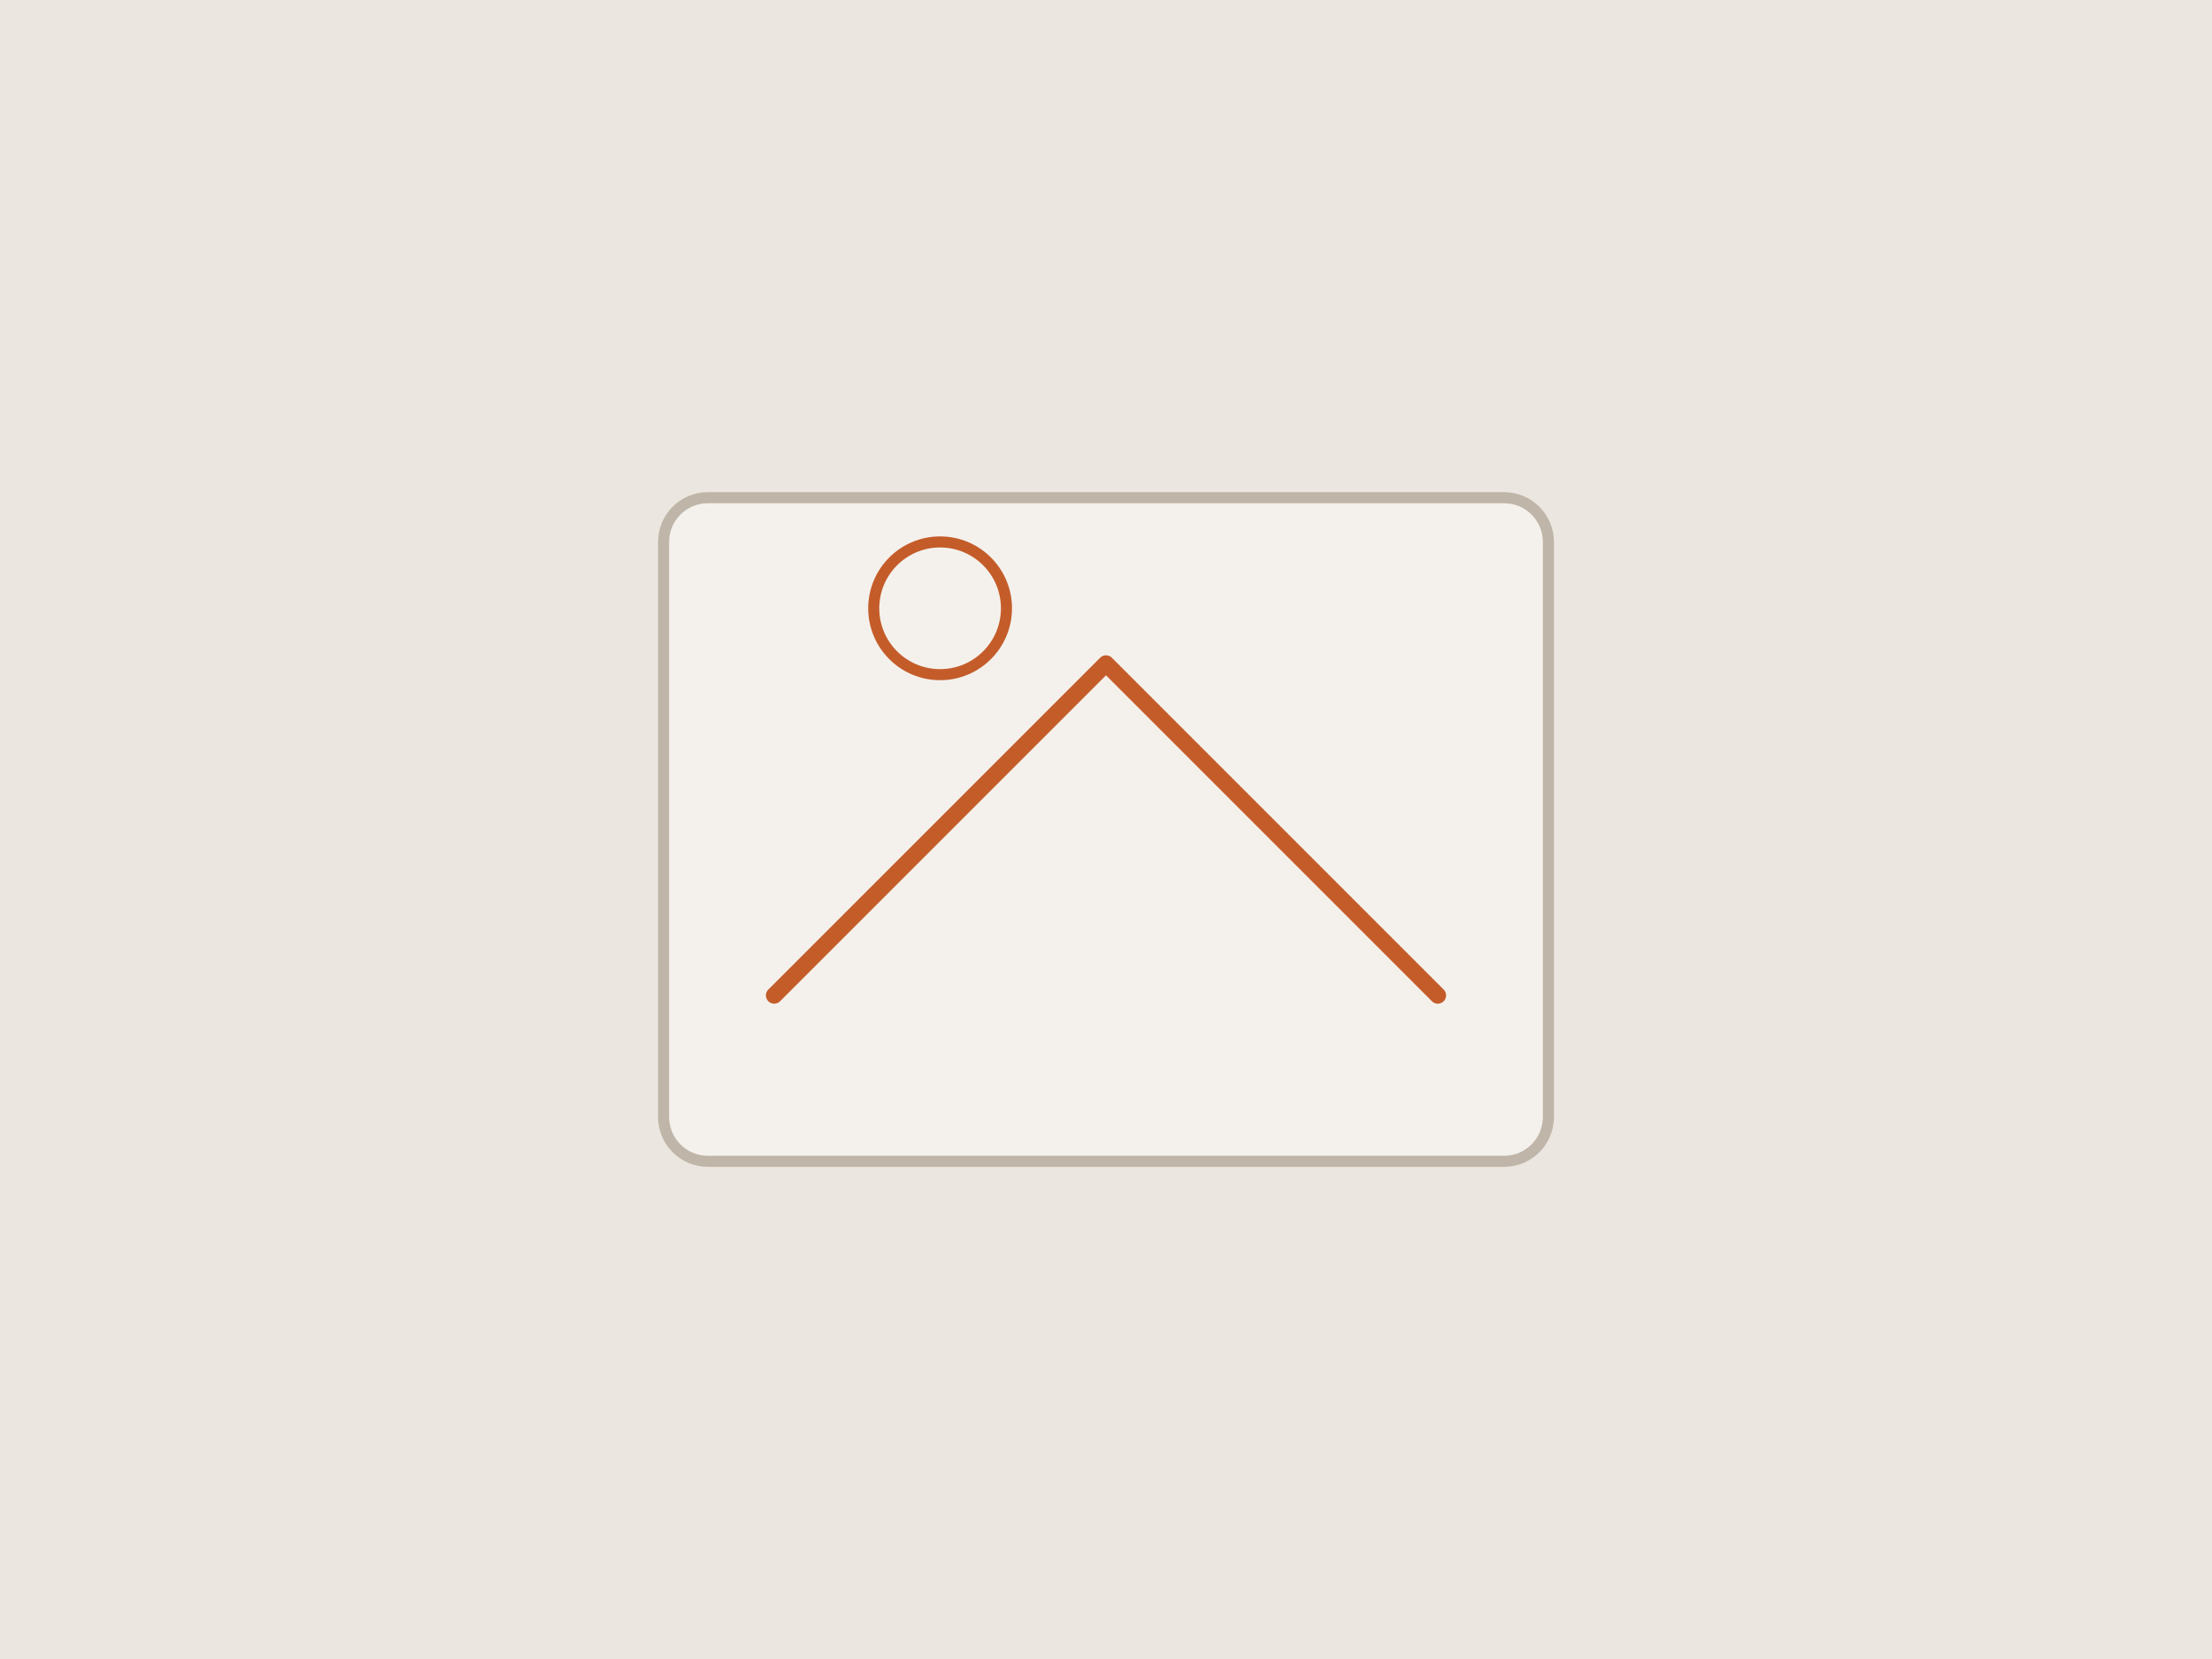
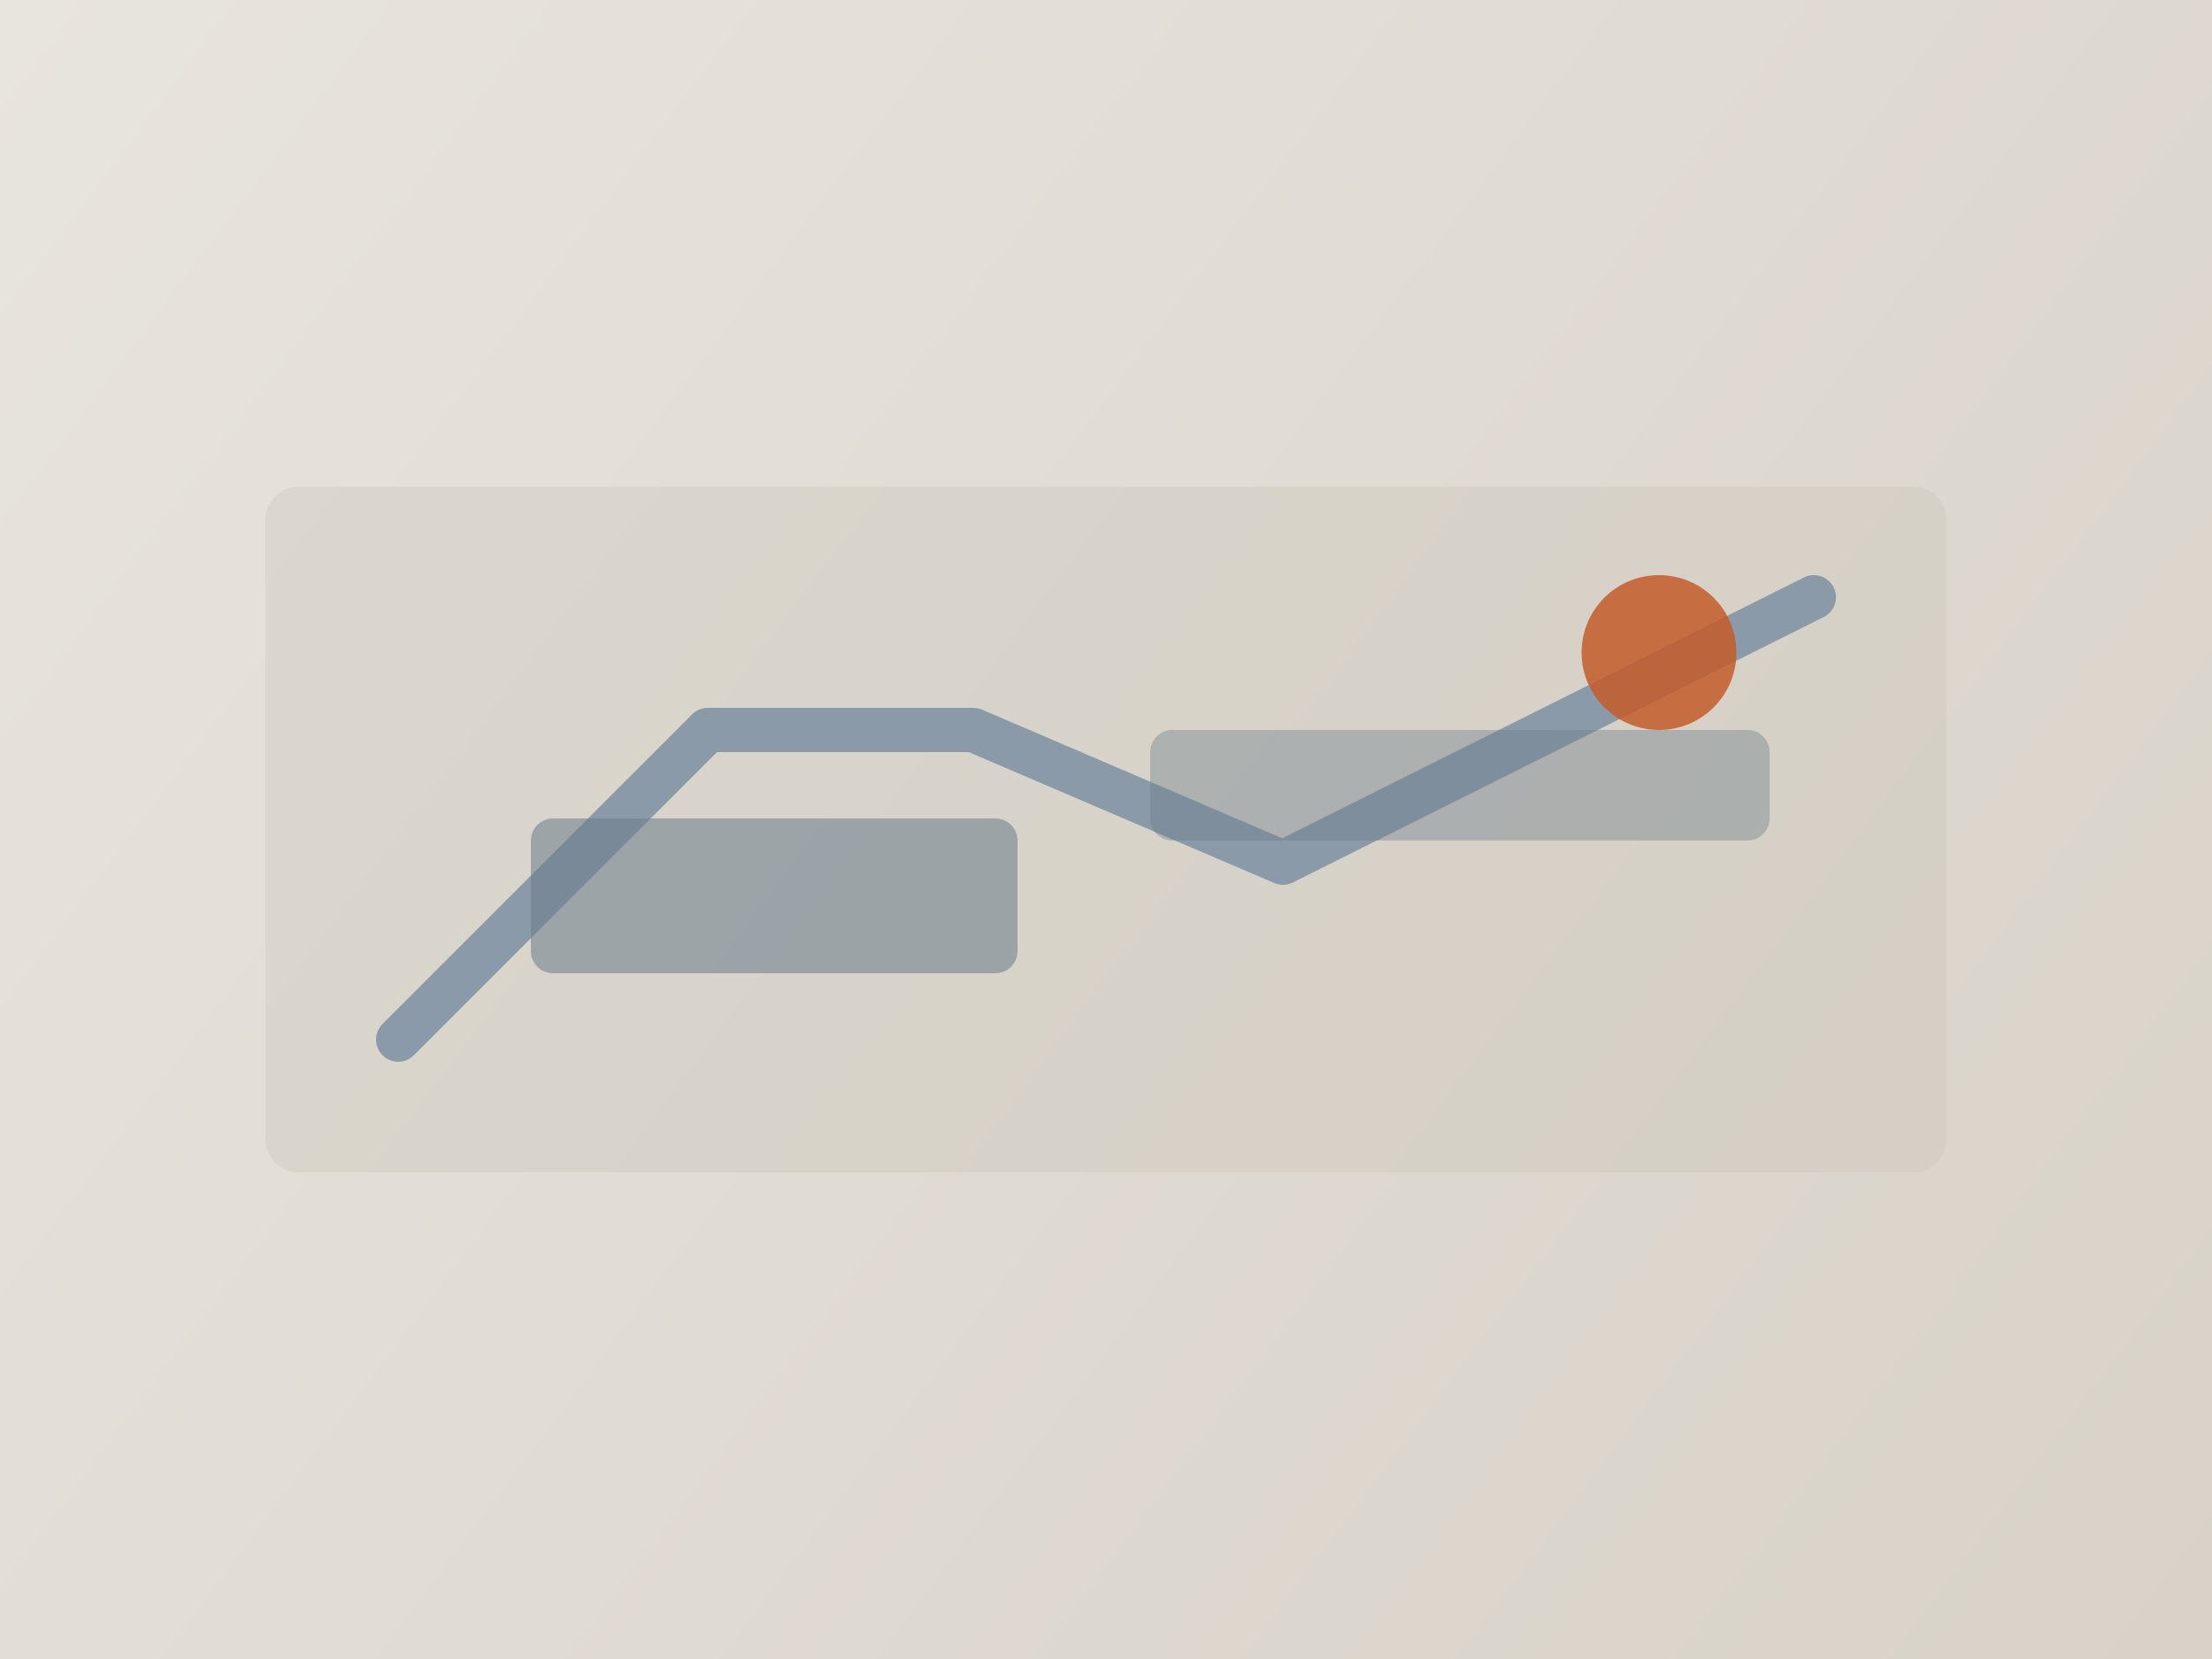
- <svg xmlns="http://www.w3.org/2000/svg" width="400" height="300" viewBox="0 0 400 300" fill="none">
-   <rect width="400" height="300" fill="#ebe6df" />
-   <rect x="120" y="90" width="160" height="120" rx="8" stroke="#bfb5a8" stroke-width="2" fill="#f4f1ec" />
-   <path d="M140 180 L200 120 L260 180" stroke="#c45c2a" stroke-width="3" fill="none" stroke-linecap="round" stroke-linejoin="round" />
-   <circle cx="170" cy="110" r="12" stroke="#c45c2a" stroke-width="2" fill="none" />
+ <svg xmlns="http://www.w3.org/2000/svg" width="400" height="300" viewBox="0 0 400 300" fill="none" role="img" aria-label="Фото товара">
+   <defs>
+     <linearGradient id="bg" x1="0" y1="0" x2="400" y2="300" gradientUnits="userSpaceOnUse">
+       <stop stop-color="#e8e4de" />
+       <stop offset="1" stop-color="#d8d2c8" />
+     </linearGradient>
+   </defs>
+   <rect width="400" height="300" fill="url(#bg)" />
+   <rect x="48" y="88" width="304" height="124" rx="6" fill="#c8c2b8" opacity="0.35" />
+   <path d="M72 188 L128 132 H176 L232 156 L328 108" stroke="#8a9aa8" stroke-width="8" stroke-linecap="round" stroke-linejoin="round" />
+   <rect x="96" y="148" width="88" height="28" rx="4" fill="#6b7c8a" opacity="0.55" />
+   <rect x="208" y="132" width="112" height="20" rx="4" fill="#6b7c8a" opacity="0.4" />
+   <circle cx="300" cy="118" r="14" fill="#c45c2a" opacity="0.85" />
</svg>
